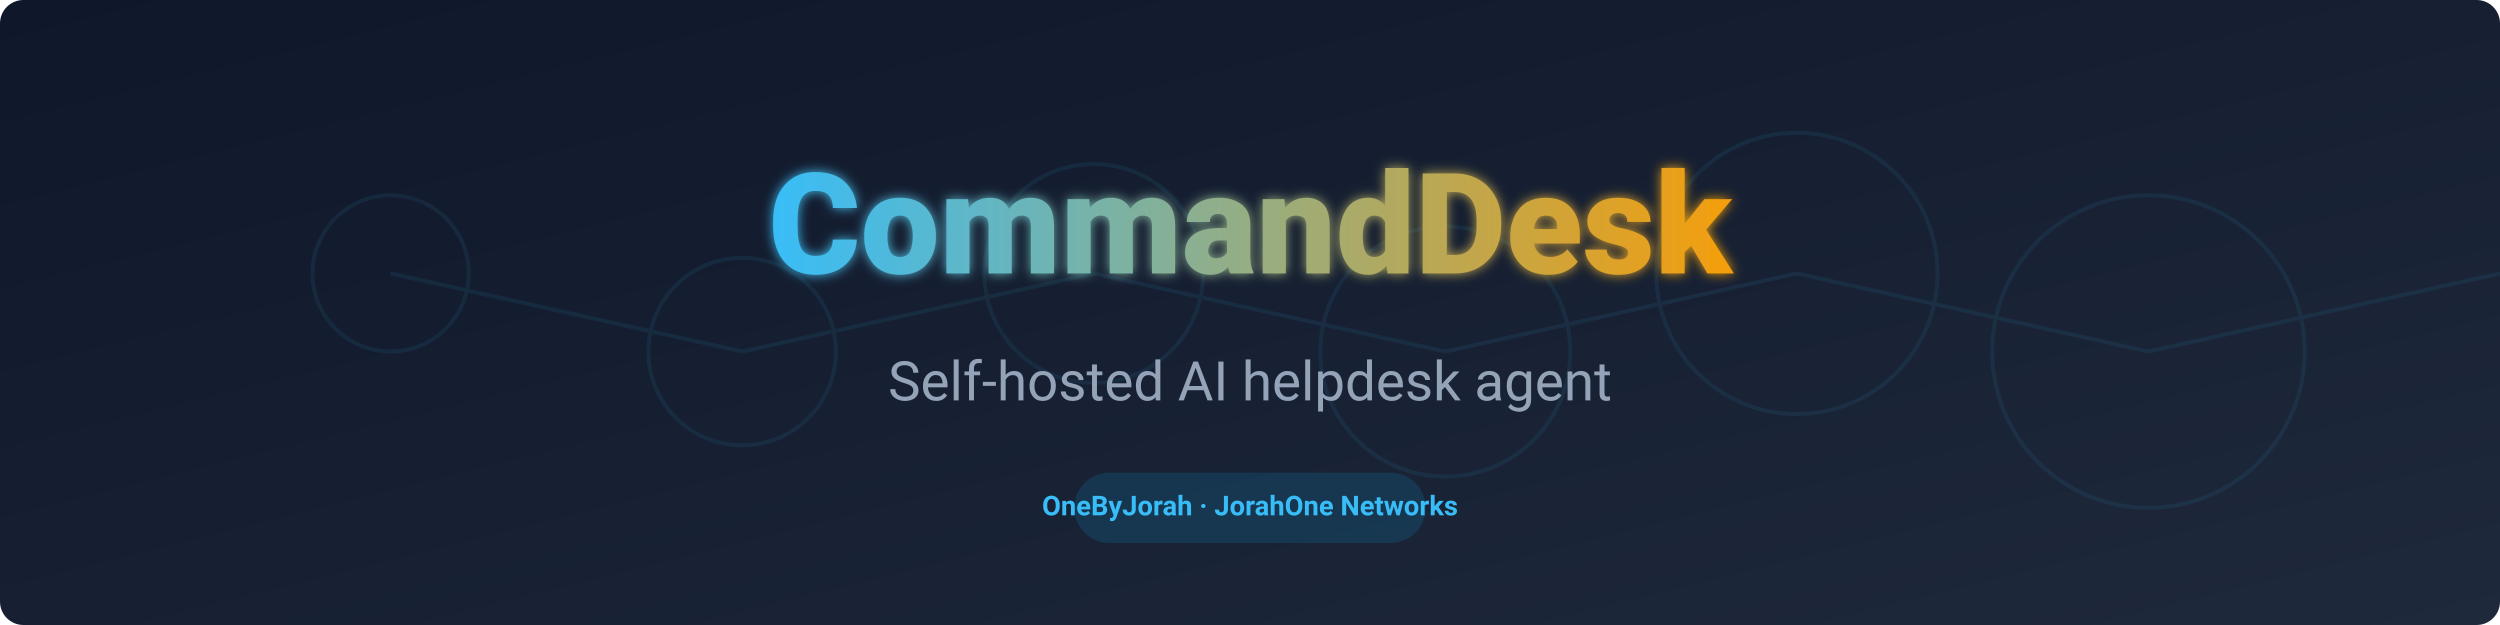
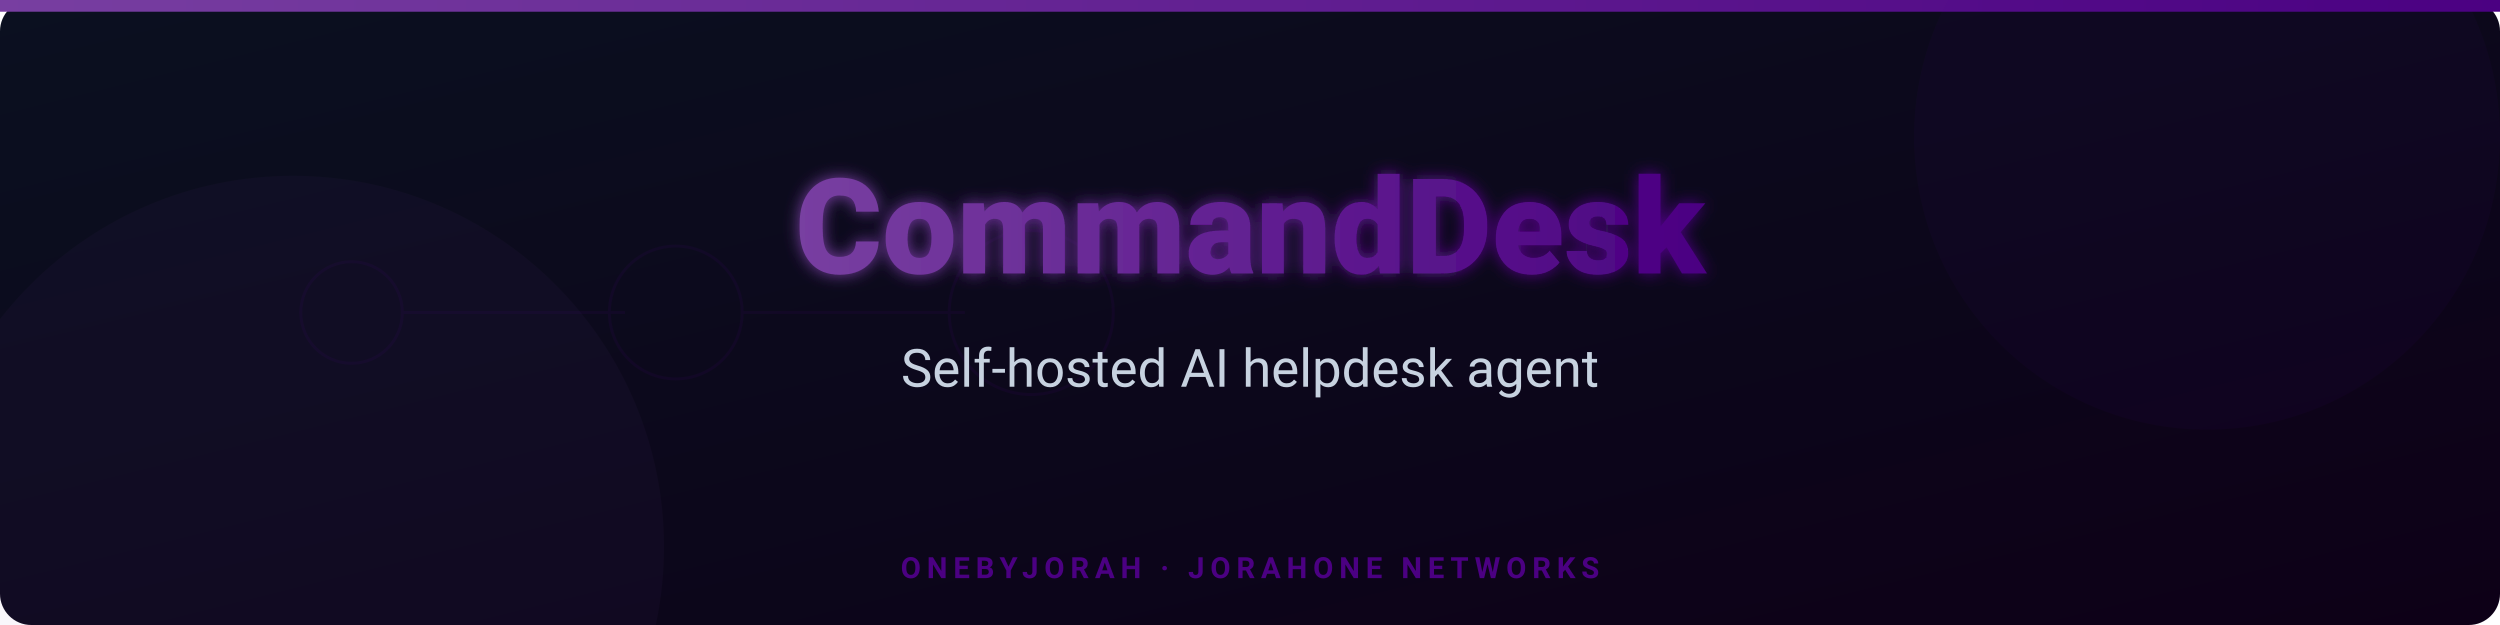
- <svg xmlns="http://www.w3.org/2000/svg" viewBox="0 0 1280 320" width="1280" height="320">
+ <svg xmlns="http://www.w3.org/2000/svg" viewBox="0 0 1280 320" width="1280" height="320" role="img" aria-label="CommandDesk">
  <defs>
    <linearGradient id="bg" x1="0%" y1="0%" x2="100%" y2="100%">
-       <stop offset="0%" style="stop-color:#0f172a;stop-opacity:1" />
-       <stop offset="100%" style="stop-color:#1e293b;stop-opacity:1" />
+       <stop offset="0%" stop-color="#0b1020" />
+       <stop offset="100%" stop-color="#0d0017" />
    </linearGradient>
    <linearGradient id="accent" x1="0%" y1="0%" x2="100%" y2="0%">
-       <stop offset="0%" style="stop-color:#38bdf8;stop-opacity:1" />
-       <stop offset="100%" style="stop-color:#f59e0b;stop-opacity:1" />
+       <stop offset="0%" stop-color="#783fa1" />
+       <stop offset="100%" stop-color="#4b0082" />
    </linearGradient>
    <filter id="glow" x="-20%" y="-20%" width="140%" height="140%">
-       <feGaussianBlur stdDeviation="3" result="blur" />
-       <feComposite in="SourceGraphic" in2="blur" operator="over" />
+       <feGaussianBlur stdDeviation="4" result="b" />
+       <feComposite in="SourceGraphic" in2="b" operator="over" />
    </filter>
  </defs>
-   <rect width="1280" height="320" fill="url(#bg)" rx="12" />
-   <g opacity="0.08" stroke="#38bdf8" stroke-width="2" fill="none">
-     <circle cx="200" cy="140" r="40" />
-     <line x1="200" y1="140" x2="380" y2="180" />
-     <circle cx="380" cy="180" r="48" />
-     <line x1="380" y1="180" x2="560" y2="140" />
-     <circle cx="560" cy="140" r="56" />
-     <line x1="560" y1="140" x2="740" y2="180" />
-     <circle cx="740" cy="180" r="64" />
-     <line x1="740" y1="180" x2="920" y2="140" />
-     <circle cx="920" cy="140" r="72" />
-     <line x1="920" y1="140" x2="1100" y2="180" />
-     <circle cx="1100" cy="180" r="80" />
-     <line x1="1100" y1="180" x2="1280" y2="140" />
+   <rect width="1280" height="320" rx="16" fill="url(#bg)" />
+   <rect x="0" y="0" width="1280" height="6" fill="url(#accent)" />
+   <circle cx="1130" cy="70" r="150" fill="#4b0082" opacity="0.06" />
+   <circle cx="150" cy="280" r="190" fill="#783fa1" opacity="0.05" />
+   <g opacity="0.10" stroke="#4b0082" stroke-width="1.5" fill="none">
+     <circle cx="180" cy="160" r="26" />
+     <line x1="206" y1="160" x2="320" y2="160" />
+     <circle cx="346" cy="160" r="34" />
+     <line x1="380" y1="160" x2="494" y2="160" />
+     <circle cx="528" cy="160" r="42" />
  </g>
-   <text x="640" y="140" font-family="-apple-system,BlinkMacSystemFont,Segoe UI,Roboto,Helvetica,Arial,sans-serif" font-size="72" font-weight="800" fill="url(#accent)" text-anchor="middle" filter="url(#glow)">CommandDesk</text>
-   <text x="640" y="205" font-family="-apple-system,BlinkMacSystemFont,Segoe UI,Roboto,Helvetica,Arial,sans-serif" font-size="28" fill="#94a3b8" text-anchor="middle">Self-hosted AI helpdesk agent</text>
-   <g transform="translate(640, 260)" text-anchor="middle">
-     <rect x="-90" y="-18" width="180" height="36" rx="18" fill="#0ea5e9" opacity="0.15" />
-     <text font-family="-apple-system,BlinkMacSystemFont,Segoe UI,Roboto,Helvetica,Arial,sans-serif" font-size="14" font-weight="600" fill="#38bdf8" dominant-baseline="middle">OneByJorah · JorahOne Networks</text>
-   </g>
+   <text x="640" y="140" font-family="-apple-system,BlinkMacSystemFont,Segoe UI,Roboto,Helvetica,Arial,sans-serif" font-size="68" font-weight="800" fill="url(#accent)" text-anchor="middle" filter="url(#glow)">CommandDesk</text>
+   <text x="640" y="198" font-family="-apple-system,BlinkMacSystemFont,Segoe UI,Roboto,Helvetica,Arial,sans-serif" font-size="27" fill="#c7d2e0" text-anchor="middle">Self-hosted AI helpdesk agent</text>
+   <text x="640" y="252" font-family="-apple-system,BlinkMacSystemFont,Segoe UI,Roboto,Helvetica,Arial,sans-serif" font-size="18" fill="#783fa1" opacity="0.85" text-anchor="middle" />
+   <text x="640" y="296" font-family="-apple-system,BlinkMacSystemFont,Segoe UI,Roboto,Helvetica,Arial,sans-serif" font-size="15" font-weight="600" fill="#4b0082" letter-spacing="3" text-anchor="middle">ONEBYJORAH  ·  JORAHONE NETWORKS</text>
</svg>
